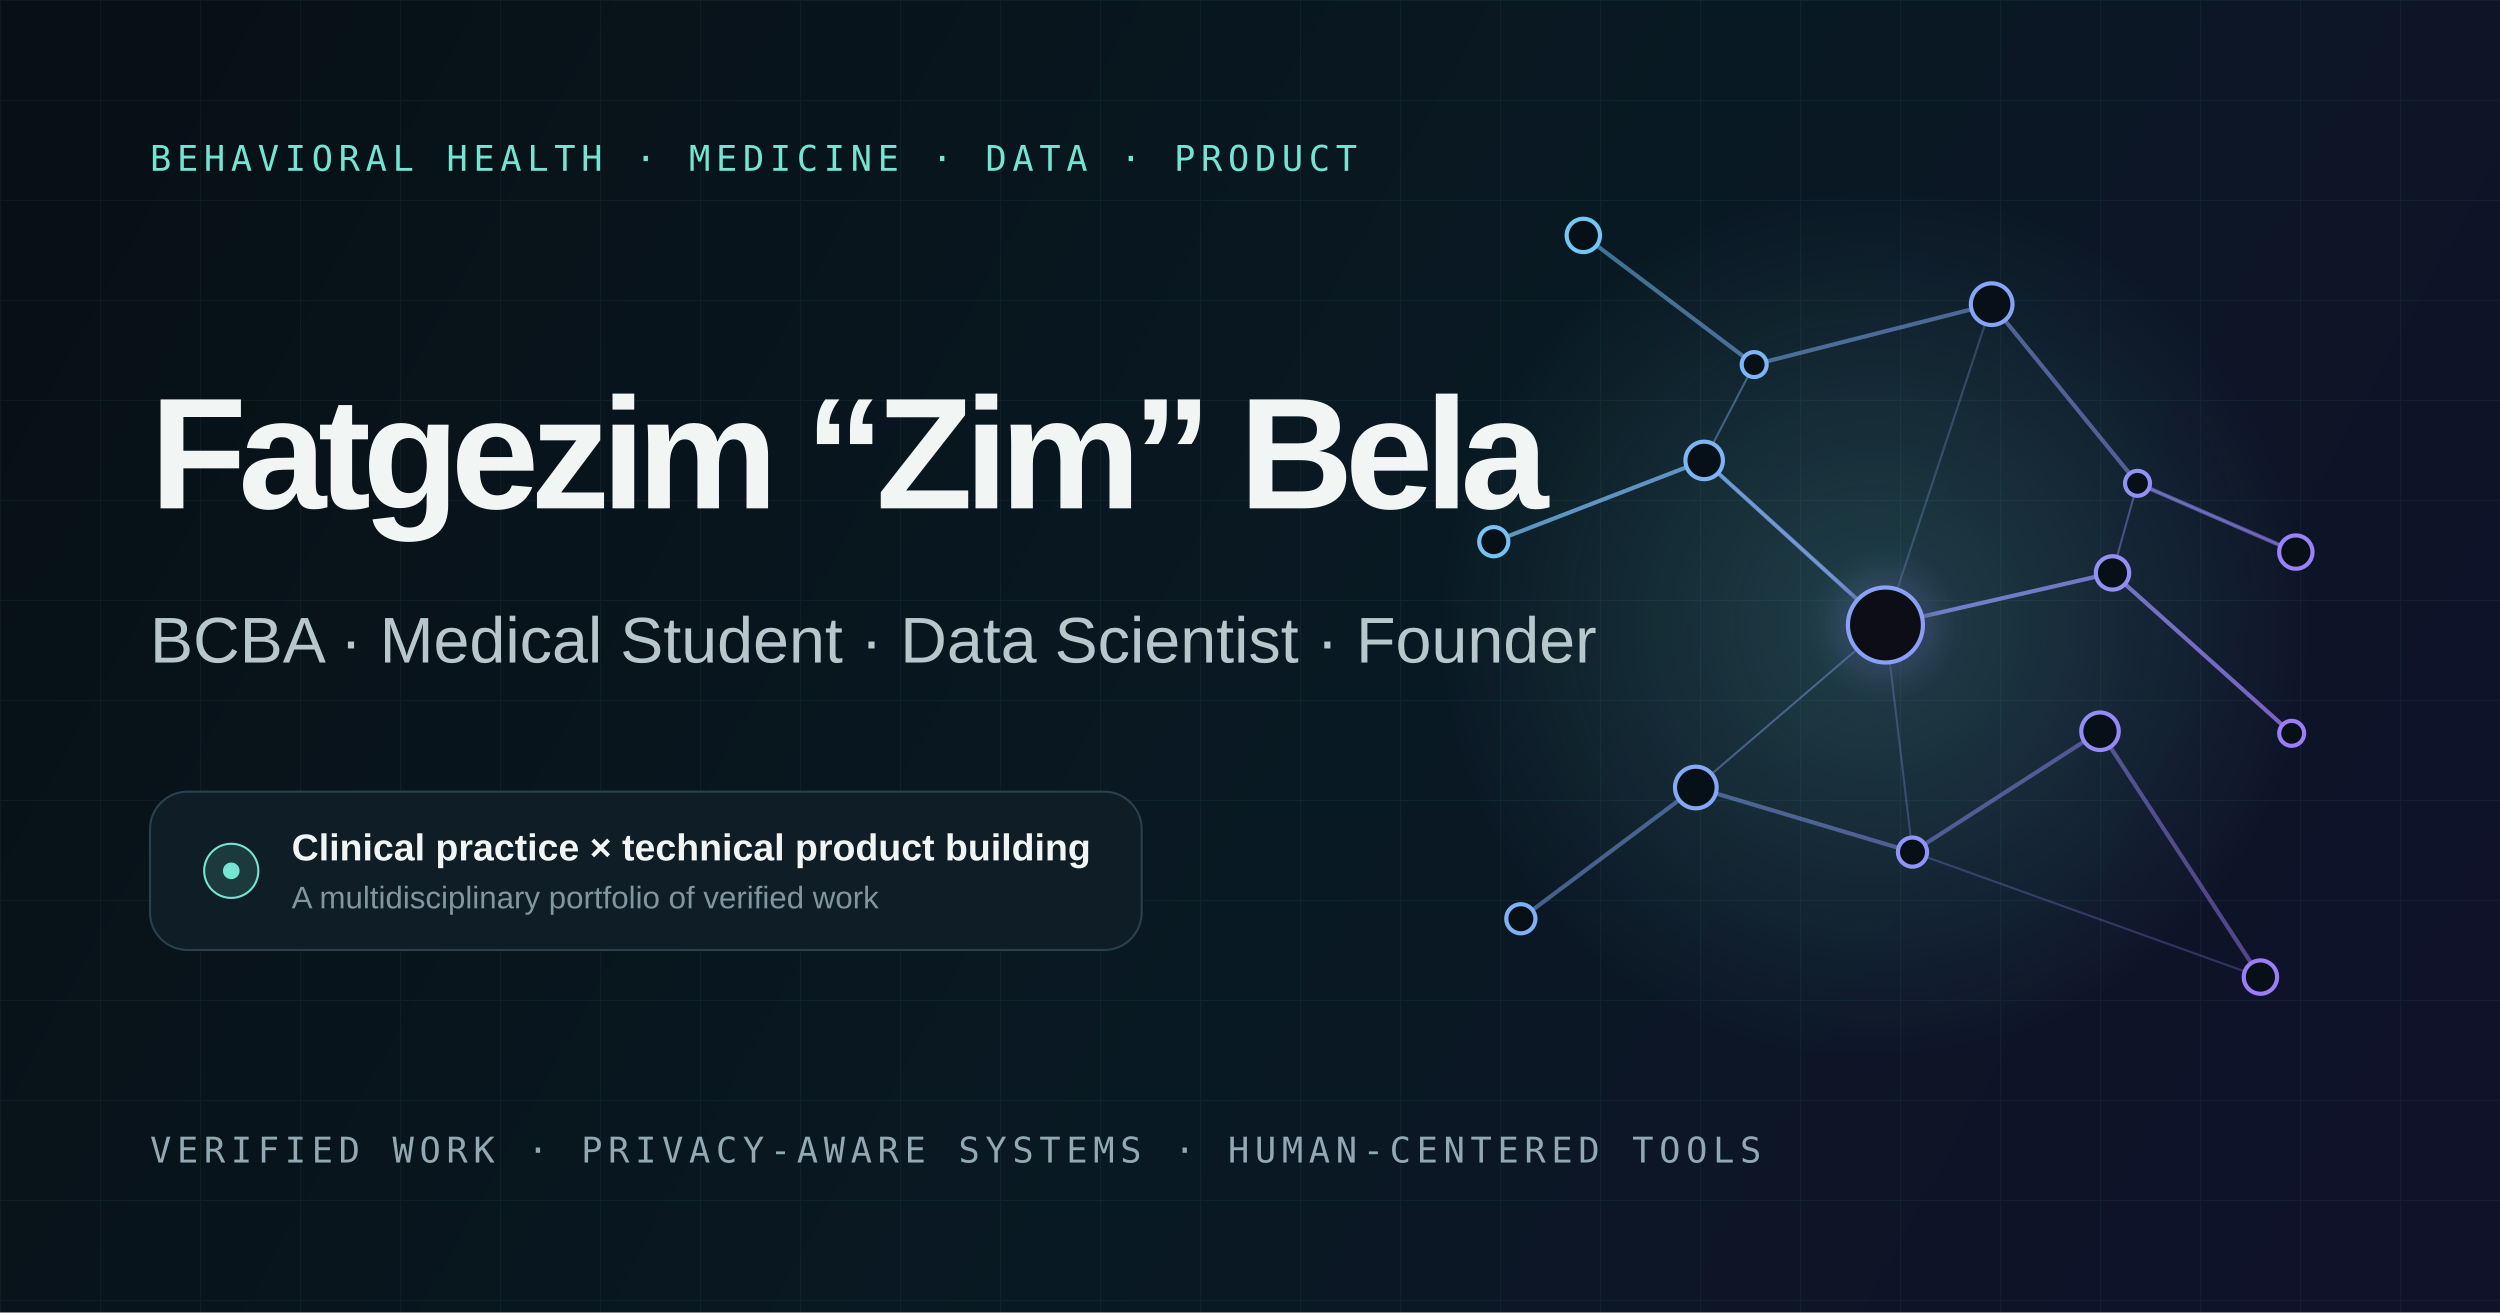
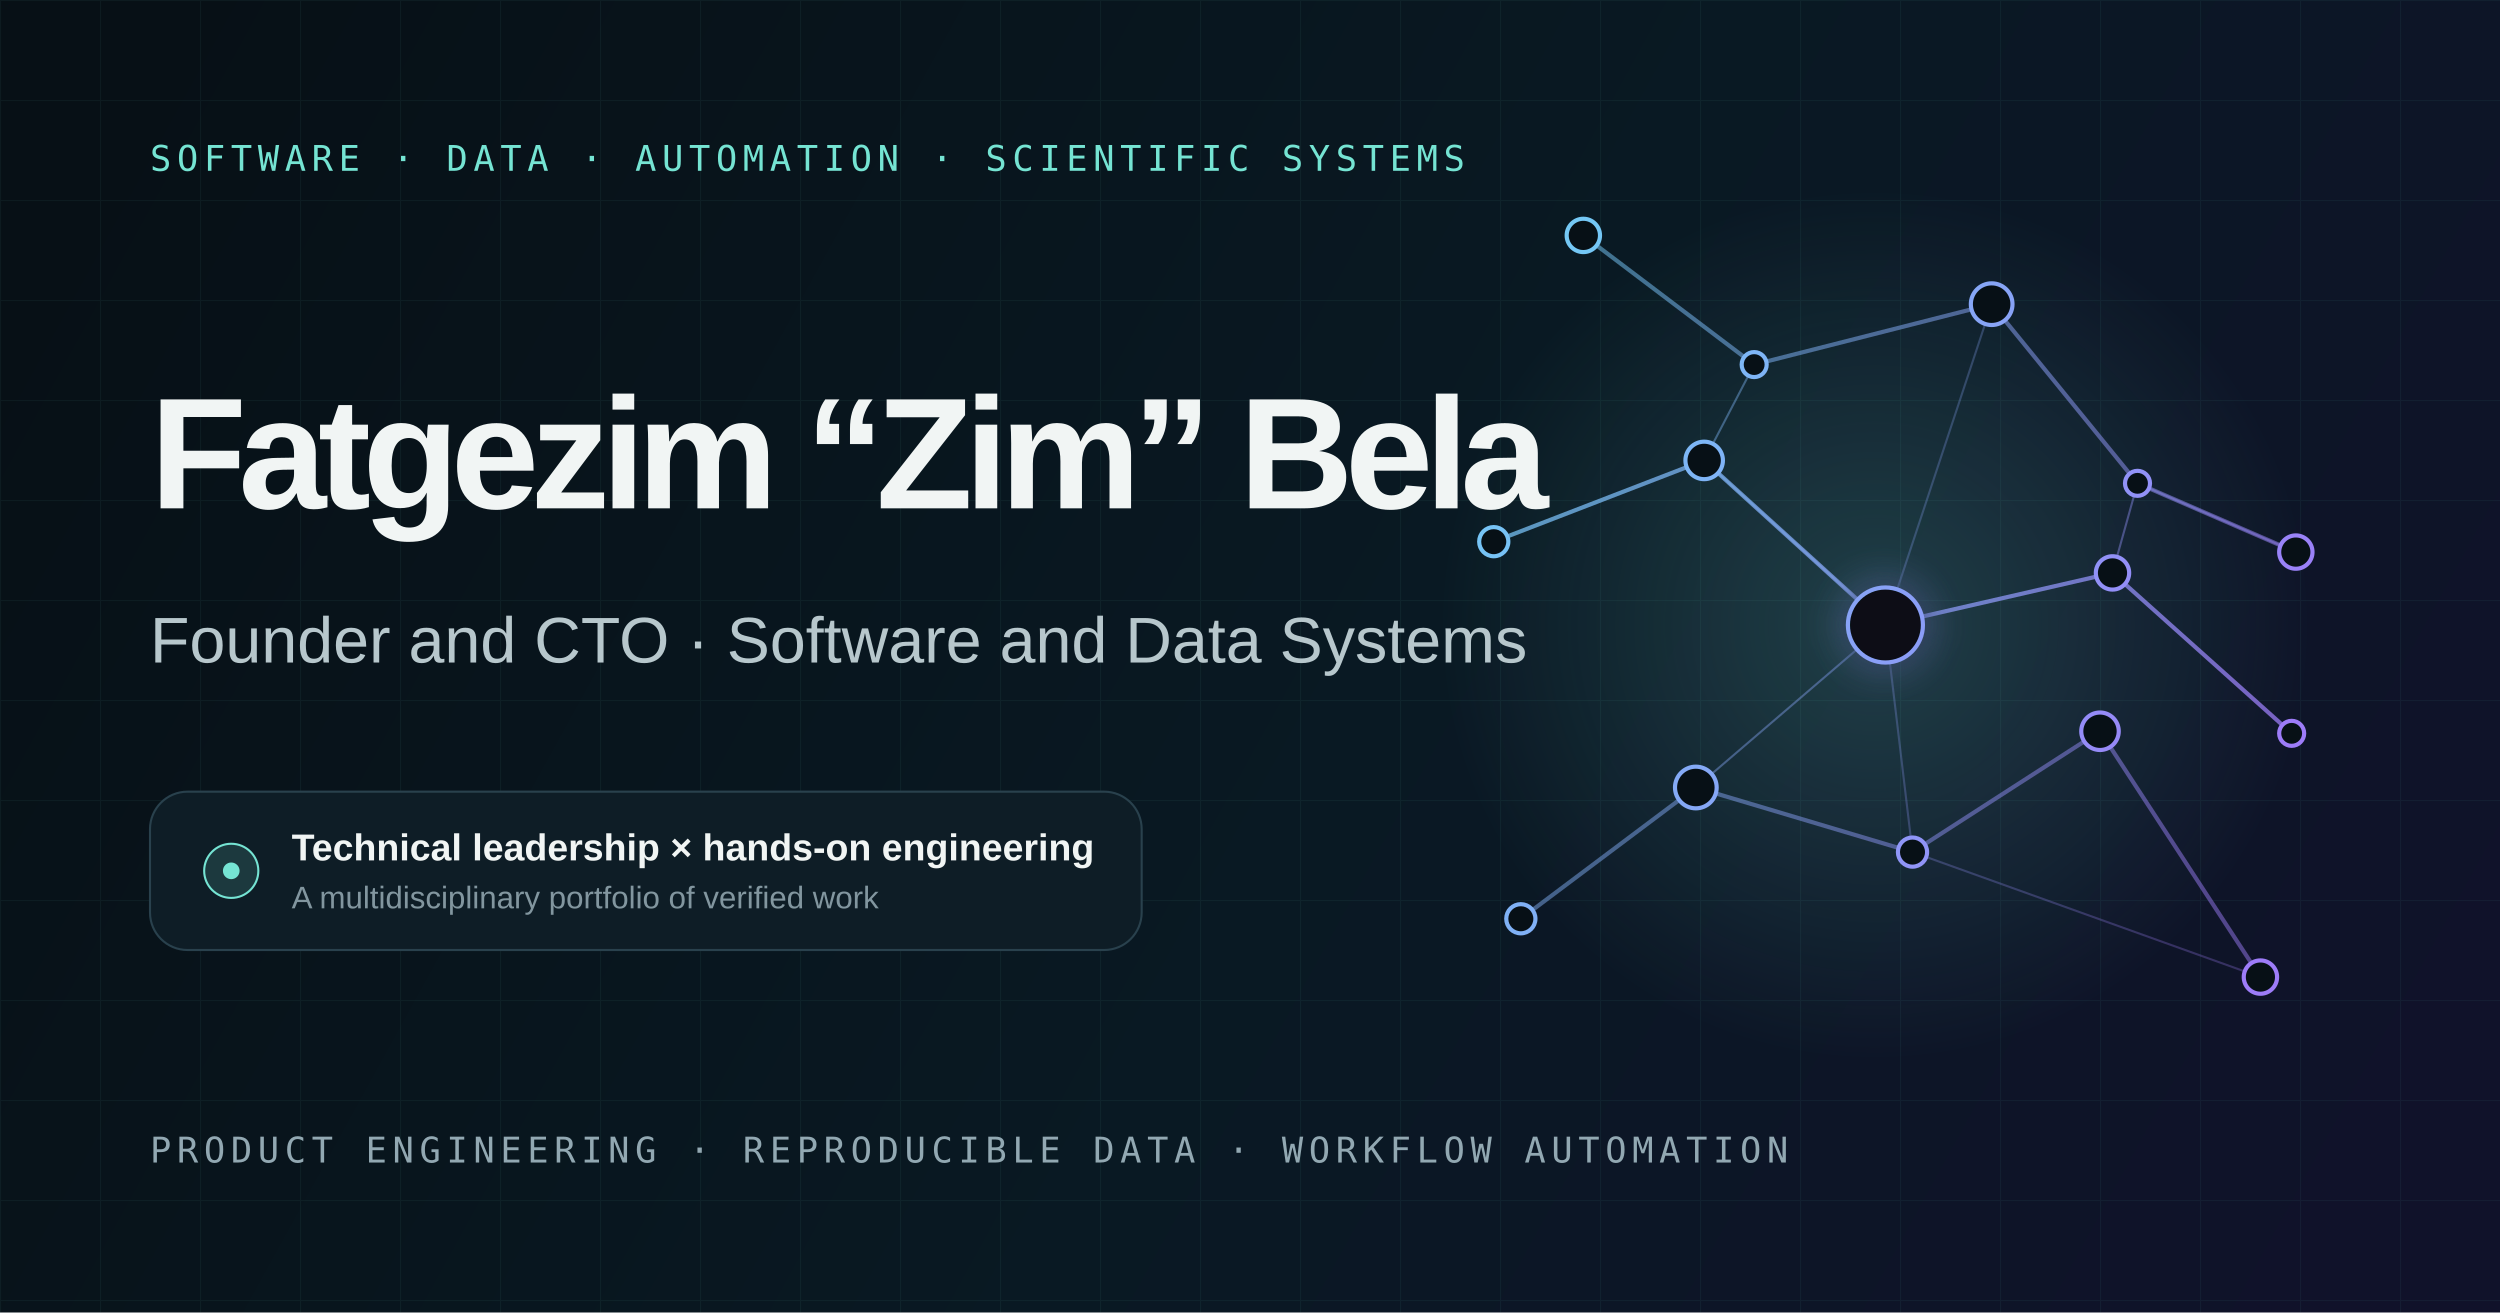
<svg xmlns="http://www.w3.org/2000/svg" width="1200" height="630" viewBox="0 0 1200 630" role="img" aria-labelledby="title description">
  <defs>
    <linearGradient id="background" x1="72" y1="24" x2="1128" y2="606" gradientUnits="userSpaceOnUse">
      <stop stop-color="#071016" />
      <stop offset="0.55" stop-color="#091923" />
      <stop offset="1" stop-color="#10122A" />
    </linearGradient>
    <linearGradient id="signal" x1="210" y1="118" x2="1010" y2="520" gradientUnits="userSpaceOnUse">
      <stop stop-color="#75E4D3" />
      <stop offset="0.55" stop-color="#74C7F5" />
      <stop offset="1" stop-color="#9D7CF8" />
    </linearGradient>
    <radialGradient id="core" cx="0" cy="0" r="1" gradientTransform="translate(900 300) rotate(90) scale(210)" gradientUnits="userSpaceOnUse">
      <stop stop-color="#75E4D3" stop-opacity="0.20" />
      <stop offset="1" stop-color="#75E4D3" stop-opacity="0" />
    </radialGradient>
    <pattern id="grid" width="48" height="48" patternUnits="userSpaceOnUse">
      <path d="M48 0H0V48" fill="none" stroke="#75E4D3" stroke-opacity="0.055" />
    </pattern>
    <filter id="soft-glow" x="-80%" y="-80%" width="260%" height="260%">
      <feGaussianBlur stdDeviation="9" result="blur" />
      <feMerge>
        <feMergeNode in="blur" />
        <feMergeNode in="SourceGraphic" />
      </feMerge>
    </filter>
  </defs>
  <rect width="1200" height="630" fill="url(#background)" />
  <rect width="1200" height="630" fill="url(#grid)" />
  <circle cx="900" cy="300" r="210" fill="url(#core)" />
  <g fill="none" stroke="url(#signal)" stroke-linecap="round">
    <path d="M760 113 842 175 956 146 1026 232 1102 265" stroke-opacity="0.52" stroke-width="2" />
    <path d="M717 260 818 221 905 300 1014 275 1100 352" stroke-opacity="0.74" stroke-width="2" />
    <path d="M730 441 814 378 918 409 1008 351 1085 469" stroke-opacity="0.48" stroke-width="2" />
    <path d="M842 175 818 221 905 300 814 378" stroke-opacity="0.42" />
    <path d="M956 146 905 300 918 409 1085 469" stroke-opacity="0.28" />
    <path d="M1014 275 1026 232 1102 265" stroke-opacity="0.42" />
  </g>
  <g fill="#071016" stroke="url(#signal)" stroke-width="2">
    <circle cx="760" cy="113" r="8" />
    <circle cx="842" cy="175" r="6" />
    <circle cx="956" cy="146" r="10" />
    <circle cx="1026" cy="232" r="6" />
    <circle cx="1102" cy="265" r="8" />
    <circle cx="717" cy="260" r="7" />
    <circle cx="818" cy="221" r="9" />
    <circle cx="905" cy="300" r="18" filter="url(#soft-glow)" />
    <circle cx="1014" cy="275" r="8" />
    <circle cx="1100" cy="352" r="6" />
    <circle cx="730" cy="441" r="7" />
    <circle cx="814" cy="378" r="10" />
    <circle cx="918" cy="409" r="7" />
    <circle cx="1008" cy="351" r="9" />
    <circle cx="1085" cy="469" r="8" />
  </g>
  <g font-family="ui-monospace, SFMono-Regular, Menlo, monospace" font-size="17" letter-spacing="2.7" text-transform="uppercase">
-     <text x="72" y="82" fill="#75E4D3">BEHAVIORAL HEALTH · MEDICINE · DATA · PRODUCT</text>
-     <text x="72" y="558" fill="#92A8B2">VERIFIED WORK · PRIVACY-AWARE SYSTEMS · HUMAN-CENTERED TOOLS</text>
+     <text x="72" y="82" fill="#75E4D3">SOFTWARE · DATA · AUTOMATION · SCIENTIFIC SYSTEMS</text>
+     <text x="72" y="558" fill="#92A8B2">PRODUCT ENGINEERING · REPRODUCIBLE DATA · WORKFLOW AUTOMATION</text>
  </g>
  <text x="72" y="244" fill="#F1F5F4" font-family="Arial, Helvetica, sans-serif" font-size="76" font-weight="700" letter-spacing="-4">Fatgezim “Zim” Bela</text>
-   <text x="72" y="318" fill="#B7C7CC" font-family="Arial, Helvetica, sans-serif" font-size="31" font-weight="500">BCBA · Medical Student · Data Scientist · Founder</text>
+   <text x="72" y="318" fill="#B7C7CC" font-family="Arial, Helvetica, sans-serif" font-size="31" font-weight="500">Founder and CTO · Software and Data Systems</text>
  <g transform="translate(72 380)">
    <rect width="476" height="76" rx="18" fill="#0E1D26" stroke="#29414D" />
    <circle cx="39" cy="38" r="13" fill="#75E4D3" fill-opacity="0.14" stroke="#75E4D3" />
    <circle cx="39" cy="38" r="4" fill="#75E4D3" />
-     <text x="68" y="33" fill="#F1F5F4" font-family="Arial, Helvetica, sans-serif" font-size="18" font-weight="700">Clinical practice × technical product building</text>
+     <text x="68" y="33" fill="#F1F5F4" font-family="Arial, Helvetica, sans-serif" font-size="18" font-weight="700">Technical leadership × hands-on engineering</text>
    <text x="68" y="56" fill="#82969F" font-family="Arial, Helvetica, sans-serif" font-size="15">A multidisciplinary portfolio of verified work</text>
  </g>
</svg>
